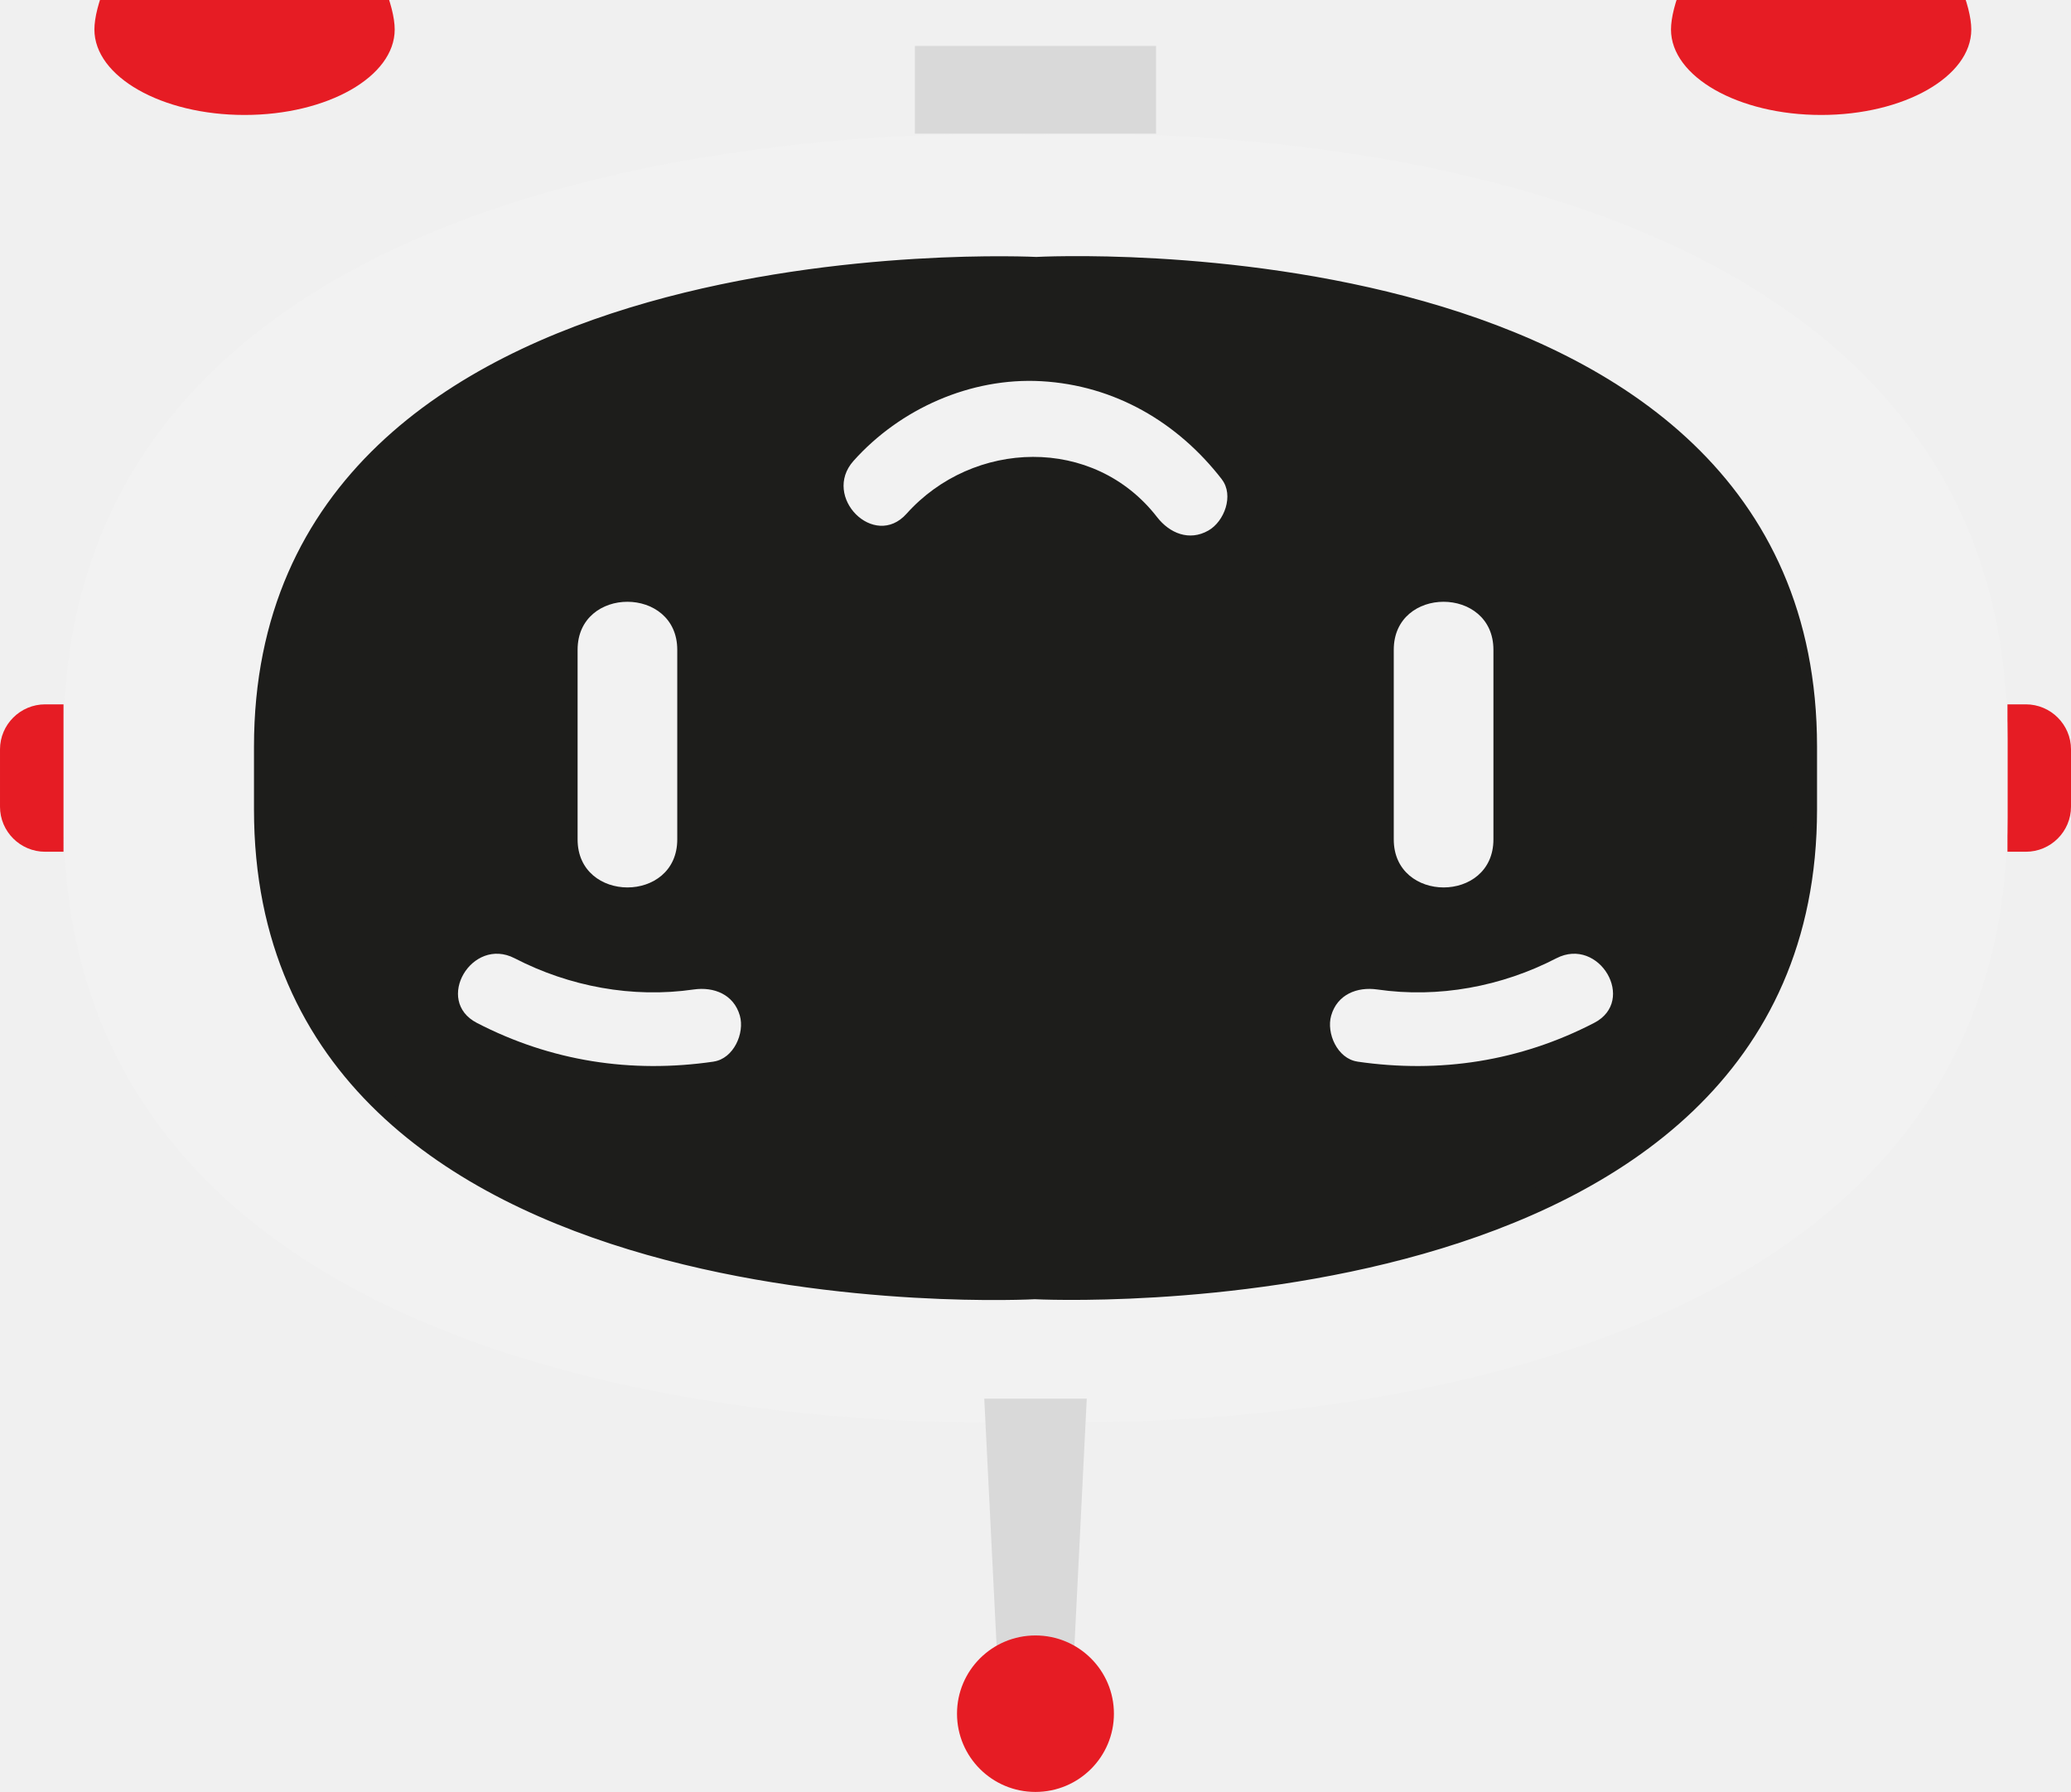
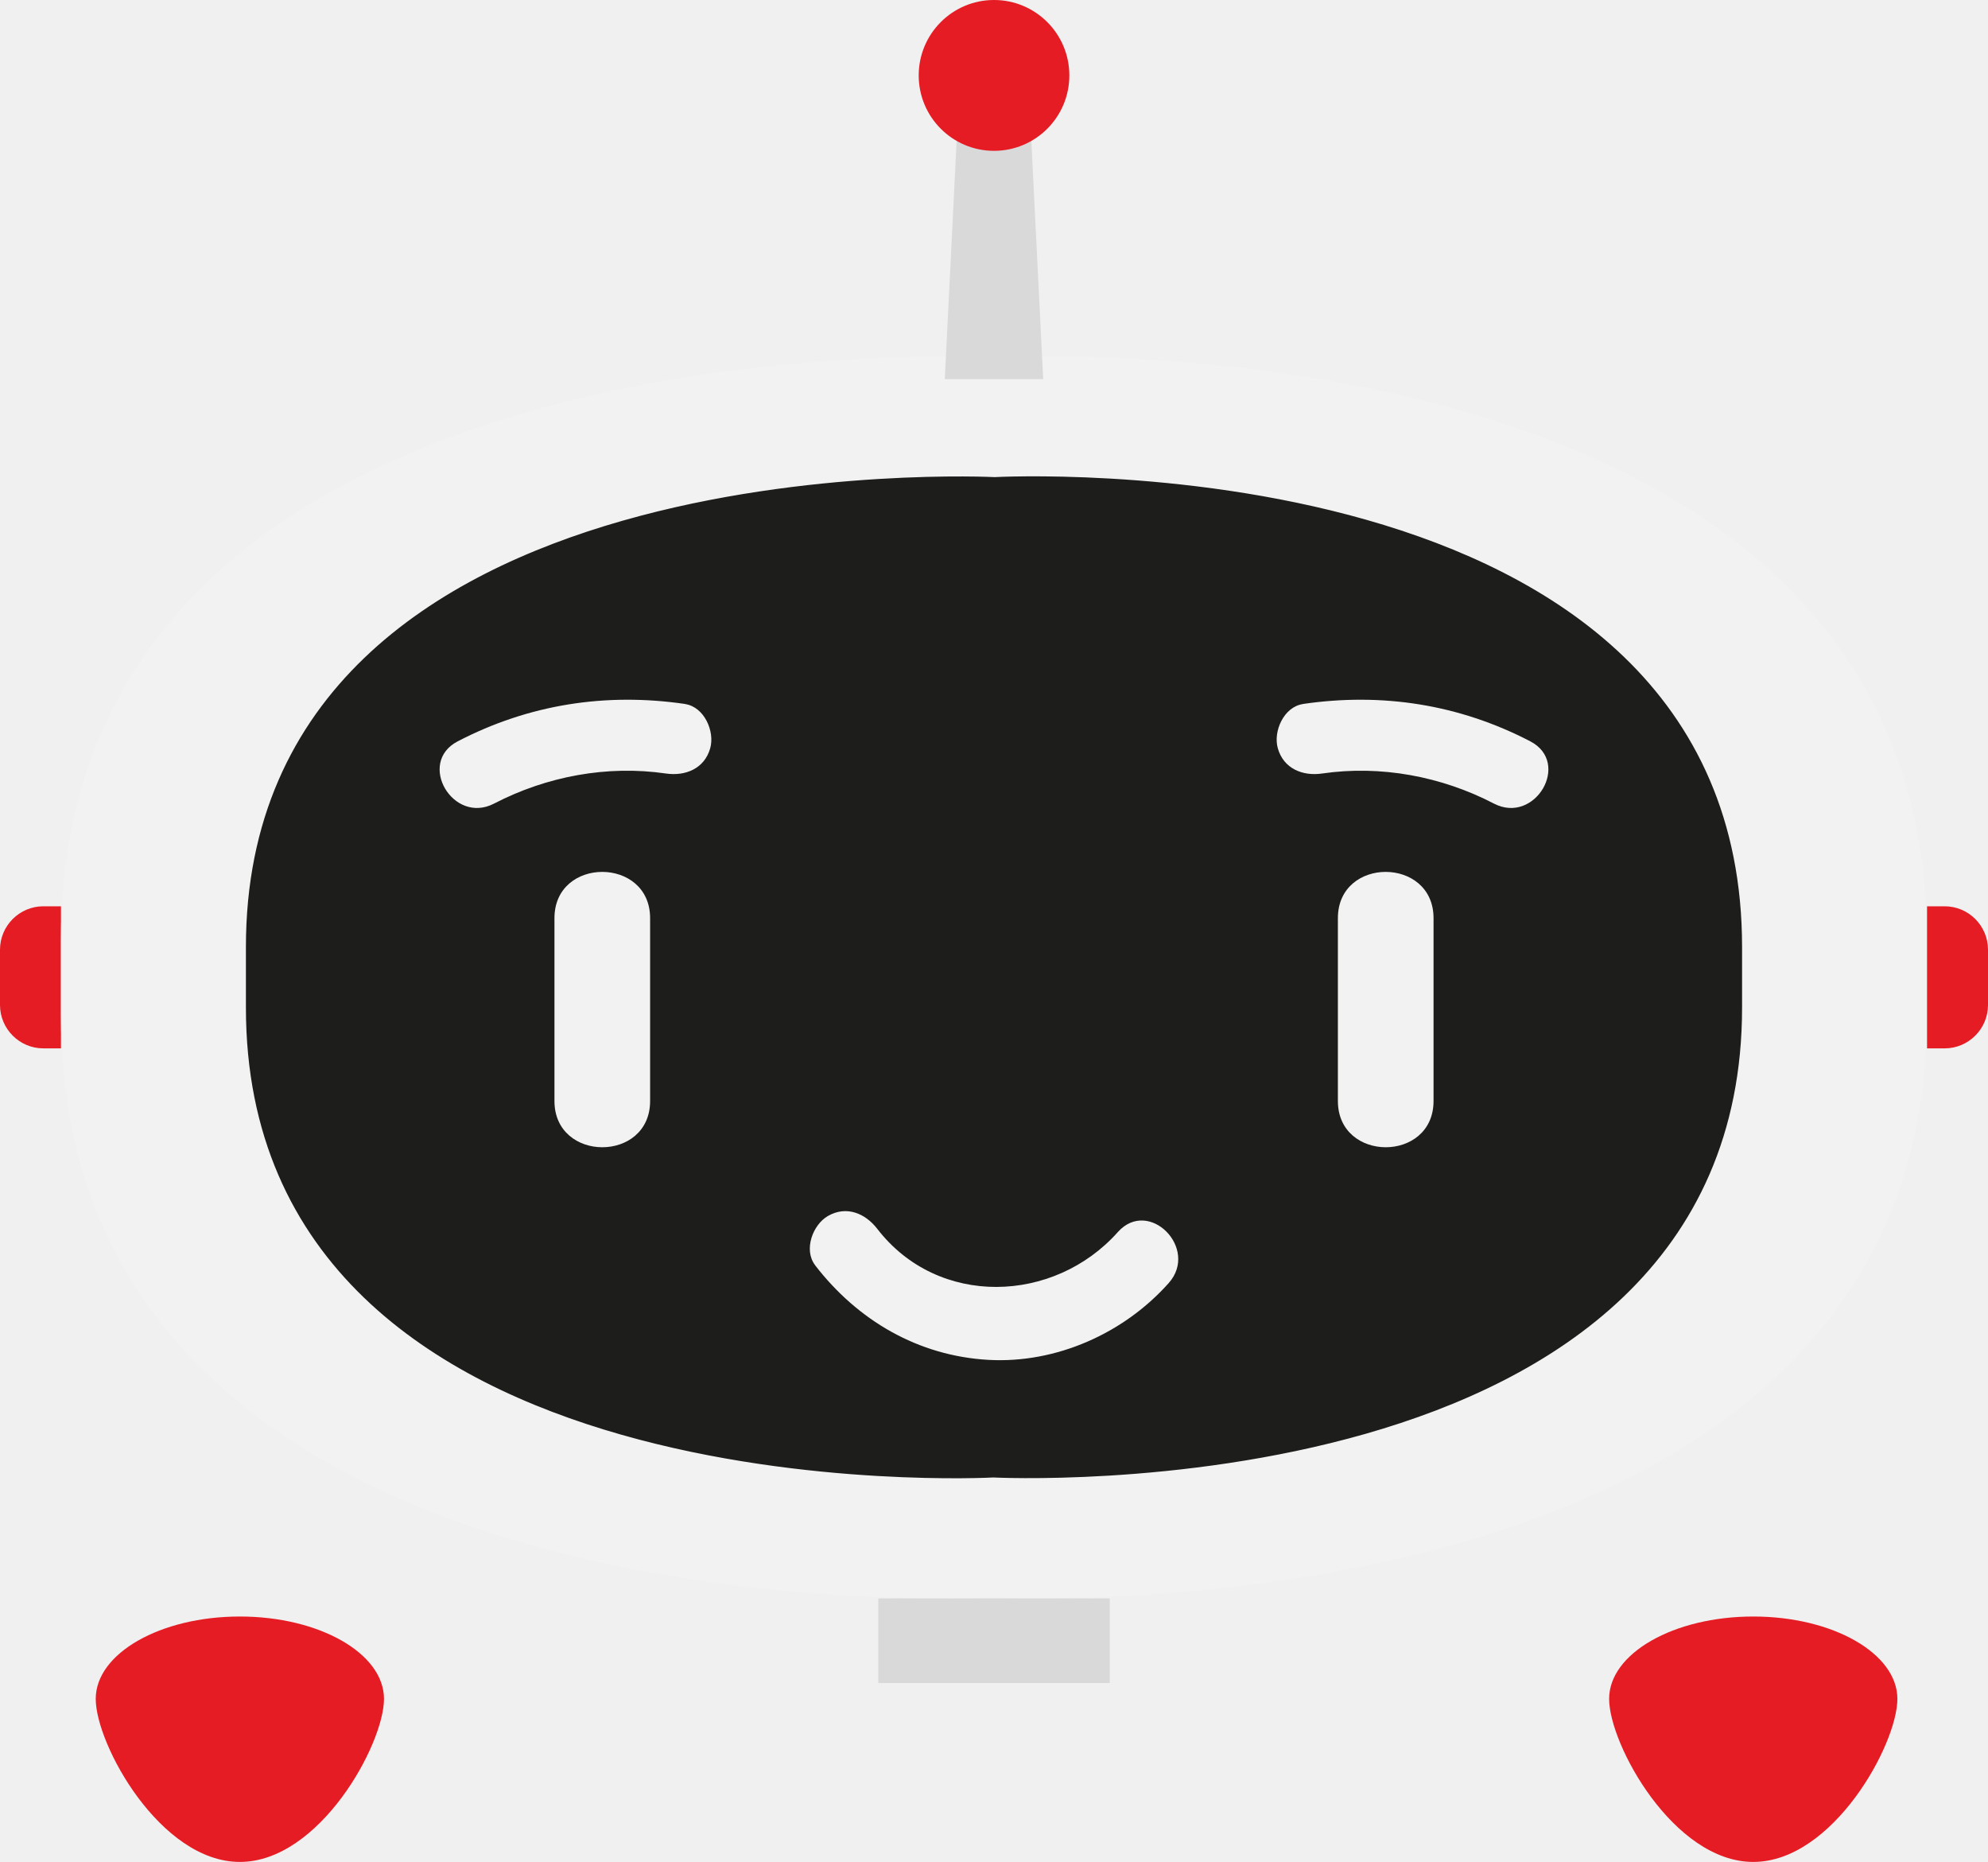
- <svg xmlns="http://www.w3.org/2000/svg" width="89" height="77" viewBox="0 0 89 77" fill="none">
-   <g clip-path="url(#clip0_351_576)">
-     <path d="M86.27 30.266L87.058 30.266C88.129 30.266 89 31.135 89 32.202L89 34.664C89 35.732 88.129 36.6 87.058 36.6L86.27 36.6L86.27 30.264L86.27 30.266Z" fill="#E61C24" />
-     <path d="M44.459 61.076C44.459 61.076 86.27 63.222 86.27 35.143L86.27 31.727C86.27 3.499 44.541 5.791 44.541 5.791C44.541 5.791 2.729 3.644 2.729 31.727L2.729 35.143C2.729 63.37 44.459 61.079 44.459 61.079L44.459 61.076Z" fill="#F2F2F2" />
-     <path d="M44.468 55.328C44.468 55.328 77.586 57.028 77.586 34.787L77.586 32.083C77.586 9.725 44.533 11.541 44.533 11.541C44.533 11.541 11.415 9.842 11.415 32.083L11.415 34.787C11.415 57.145 44.468 55.328 44.468 55.328Z" fill="#1D1D1B" stroke="#1D1D1B" stroke-miterlimit="10" />
-     <path d="M39.317 5.745L49.681 5.745L49.681 1.974L39.317 1.974L39.317 5.745Z" fill="#D9D9D9" />
-     <path d="M2.729 36.6L1.942 36.6C0.871 36.6 7.9437e-05 35.732 7.95303e-05 34.664L7.97456e-05 32.202C7.98389e-05 31.135 0.871 30.266 1.942 30.266L2.729 30.266L2.729 36.603L2.729 36.6Z" fill="#E61C24" />
-     <path d="M58.332 45.618C61.875 46.134 65.321 45.604 68.51 43.953C70.351 42.999 68.724 40.227 66.882 41.178C64.533 42.393 61.818 42.9 59.188 42.518C58.32 42.393 57.467 42.732 57.207 43.64C56.99 44.394 57.472 45.49 58.332 45.616L58.332 45.618Z" fill="#F2F2F2" />
-     <path d="M30.669 45.618C27.126 46.134 23.68 45.604 20.491 43.953C18.649 42.999 20.277 40.227 22.118 41.178C24.468 42.393 27.183 42.9 29.813 42.518C30.68 42.393 31.534 42.732 31.794 43.64C32.011 44.394 31.528 45.49 30.669 45.616L30.669 45.618Z" fill="#F2F2F2" />
-     <path d="M52.51 20.599C50.606 18.14 47.899 16.557 44.747 16.38C41.718 16.212 38.683 17.562 36.679 19.805C35.303 21.345 37.572 23.625 38.957 22.077C41.812 18.886 47 18.701 49.726 22.222C50.263 22.913 51.105 23.267 51.93 22.797C52.613 22.41 53.038 21.285 52.507 20.599L52.51 20.599Z" fill="#F2F2F2" />
-     <path d="M64.179 36.071L64.179 27.921C64.179 25.174 59.896 25.168 59.896 27.921L59.896 36.071C59.896 38.818 64.179 38.824 64.179 36.071Z" fill="#F2F2F2" />
-     <path d="M29.105 36.071L29.105 27.921C29.105 25.174 24.822 25.168 24.822 27.921L24.822 36.071C24.822 38.818 29.105 38.824 29.105 36.071Z" fill="#F2F2F2" />
-     <path d="M42.298 60.099L46.703 60.099L46.132 71.54L42.869 71.54L42.298 60.099Z" fill="#D9D9D9" />
-     <path d="M44.498 70.276C42.636 70.276 41.127 71.781 41.127 73.638C41.127 75.495 42.636 77 44.498 77C46.361 77 47.87 75.495 47.87 73.638C47.87 71.781 46.361 70.276 44.498 70.276Z" fill="#E61C24" />
-     <path d="M78.263 -6C81.826 -6 84.715 -0.762 84.715 1.268C84.715 3.294 81.826 4.94 78.263 4.94C74.699 4.94 71.81 3.294 71.81 1.268C71.81 -0.759 74.699 -6 78.263 -6Z" fill="#E61C24" />
-     <path d="M10.509 -6C14.073 -6 16.962 -0.762 16.962 1.268C16.962 3.294 14.073 4.94 10.509 4.94C6.946 4.94 4.057 3.294 4.057 1.268C4.057 -0.759 6.946 -6 10.509 -6Z" fill="#E61C24" />
+ <svg xmlns="http://www.w3.org/2000/svg" width="110" height="103" viewBox="0 0 110 103" fill="none">
+   <g clip-path="url(#clip0_355_370)">
+     <path d="M3.373 57.995H2.399C1.076 57.995 -0 56.917 -0 55.593L-0 52.537C-0 51.212 1.076 50.135 2.399 50.135H3.373L3.373 57.998V57.995Z" fill="#E61C24" />
+     <path d="M55.051 19.761C55.051 19.761 3.373 17.098 3.373 51.943L3.373 56.182C3.373 91.212 54.949 88.368 54.949 88.368C54.949 88.368 106.626 91.032 106.626 56.182V51.943C106.626 16.914 55.051 19.758 55.051 19.758V19.761Z" fill="#F2F2F2" />
+     <path d="M55.04 26.894C55.04 26.894 14.107 24.785 14.107 52.385V55.741C14.107 83.486 54.959 81.232 54.959 81.232C54.959 81.232 95.892 83.341 95.892 55.741V52.385C95.892 24.64 55.04 26.894 55.04 26.894Z" fill="#1D1D1B" stroke="#1D1D1B" stroke-miterlimit="10" />
+     <path d="M61.407 88.424H48.598V93.105H61.407V88.424Z" fill="#D9D9D9" />
+     <path d="M106.627 50.135H107.601C108.924 50.135 110 51.212 110 52.537V55.593C110 56.917 108.924 57.995 107.601 57.995H106.627V50.131V50.135Z" fill="#E61C24" />
+     <path d="M37.906 38.943C33.526 38.304 29.267 38.961 25.326 41.01C23.05 42.193 25.061 45.634 27.337 44.454C30.241 42.946 33.597 42.317 36.847 42.79C37.92 42.946 38.975 42.525 39.296 41.398C39.564 40.462 38.968 39.102 37.906 38.947V38.943Z" fill="#F2F2F2" />
+     <path d="M72.095 38.943C76.474 38.304 80.733 38.961 84.675 41.01C86.951 42.193 84.939 45.634 82.663 44.454C79.759 42.946 76.403 42.317 73.153 42.79C72.081 42.946 71.026 42.525 70.705 41.398C70.436 40.462 71.033 39.102 72.095 38.947V38.943Z" fill="#F2F2F2" />
+     <path d="M45.1 69.991C47.454 73.044 50.799 75.008 54.695 75.227C58.439 75.435 62.19 73.761 64.667 70.977C66.368 69.066 63.563 66.236 61.851 68.158C58.322 72.118 51.911 72.348 48.541 67.978C47.877 67.119 46.837 66.681 45.817 67.264C44.973 67.745 44.448 69.14 45.104 69.991H45.1Z" fill="#F2F2F2" />
+     <path d="M30.679 50.792V60.906C30.679 64.314 35.972 64.322 35.972 60.906V50.792C35.972 47.383 30.679 47.376 30.679 50.792Z" fill="#F2F2F2" />
+     <path d="M74.028 50.792V60.906C74.028 64.314 79.321 64.322 79.321 60.906V50.792C79.321 47.383 74.028 47.376 74.028 50.792Z" fill="#F2F2F2" />
+     <path d="M57.722 20.973H52.277L52.983 6.776L57.016 6.776L57.722 20.973Z" fill="#D9D9D9" />
+     <path d="M55.001 8.344C57.303 8.344 59.169 6.476 59.169 4.172C59.169 1.868 57.303 0 55.001 0C52.7 0 50.834 1.868 50.834 4.172C50.834 6.476 52.7 8.344 55.001 8.344Z" fill="#E61C24" />
+     <path d="M13.272 103C8.868 103 5.297 96.5 5.297 93.981C5.297 91.466 8.868 89.424 13.272 89.424C17.675 89.424 21.247 91.466 21.247 93.981C21.247 96.496 17.675 103 13.272 103Z" fill="#E61C24" />
+     <path d="M97.011 103C92.607 103 89.036 96.5 89.036 93.981C89.036 91.466 92.607 89.424 97.011 89.424C101.415 89.424 104.986 91.466 104.986 93.981C104.986 96.496 101.415 103 97.011 103Z" fill="#E61C24" />
  </g>
  <defs>
-     <clipPath id="clip0_351_576">
-       <rect width="89" height="83" fill="white" transform="translate(89 77) rotate(-180)" />
+     <clipPath id="clip0_355_370">
+       <rect width="110" height="103" fill="white" />
    </clipPath>
  </defs>
</svg>
